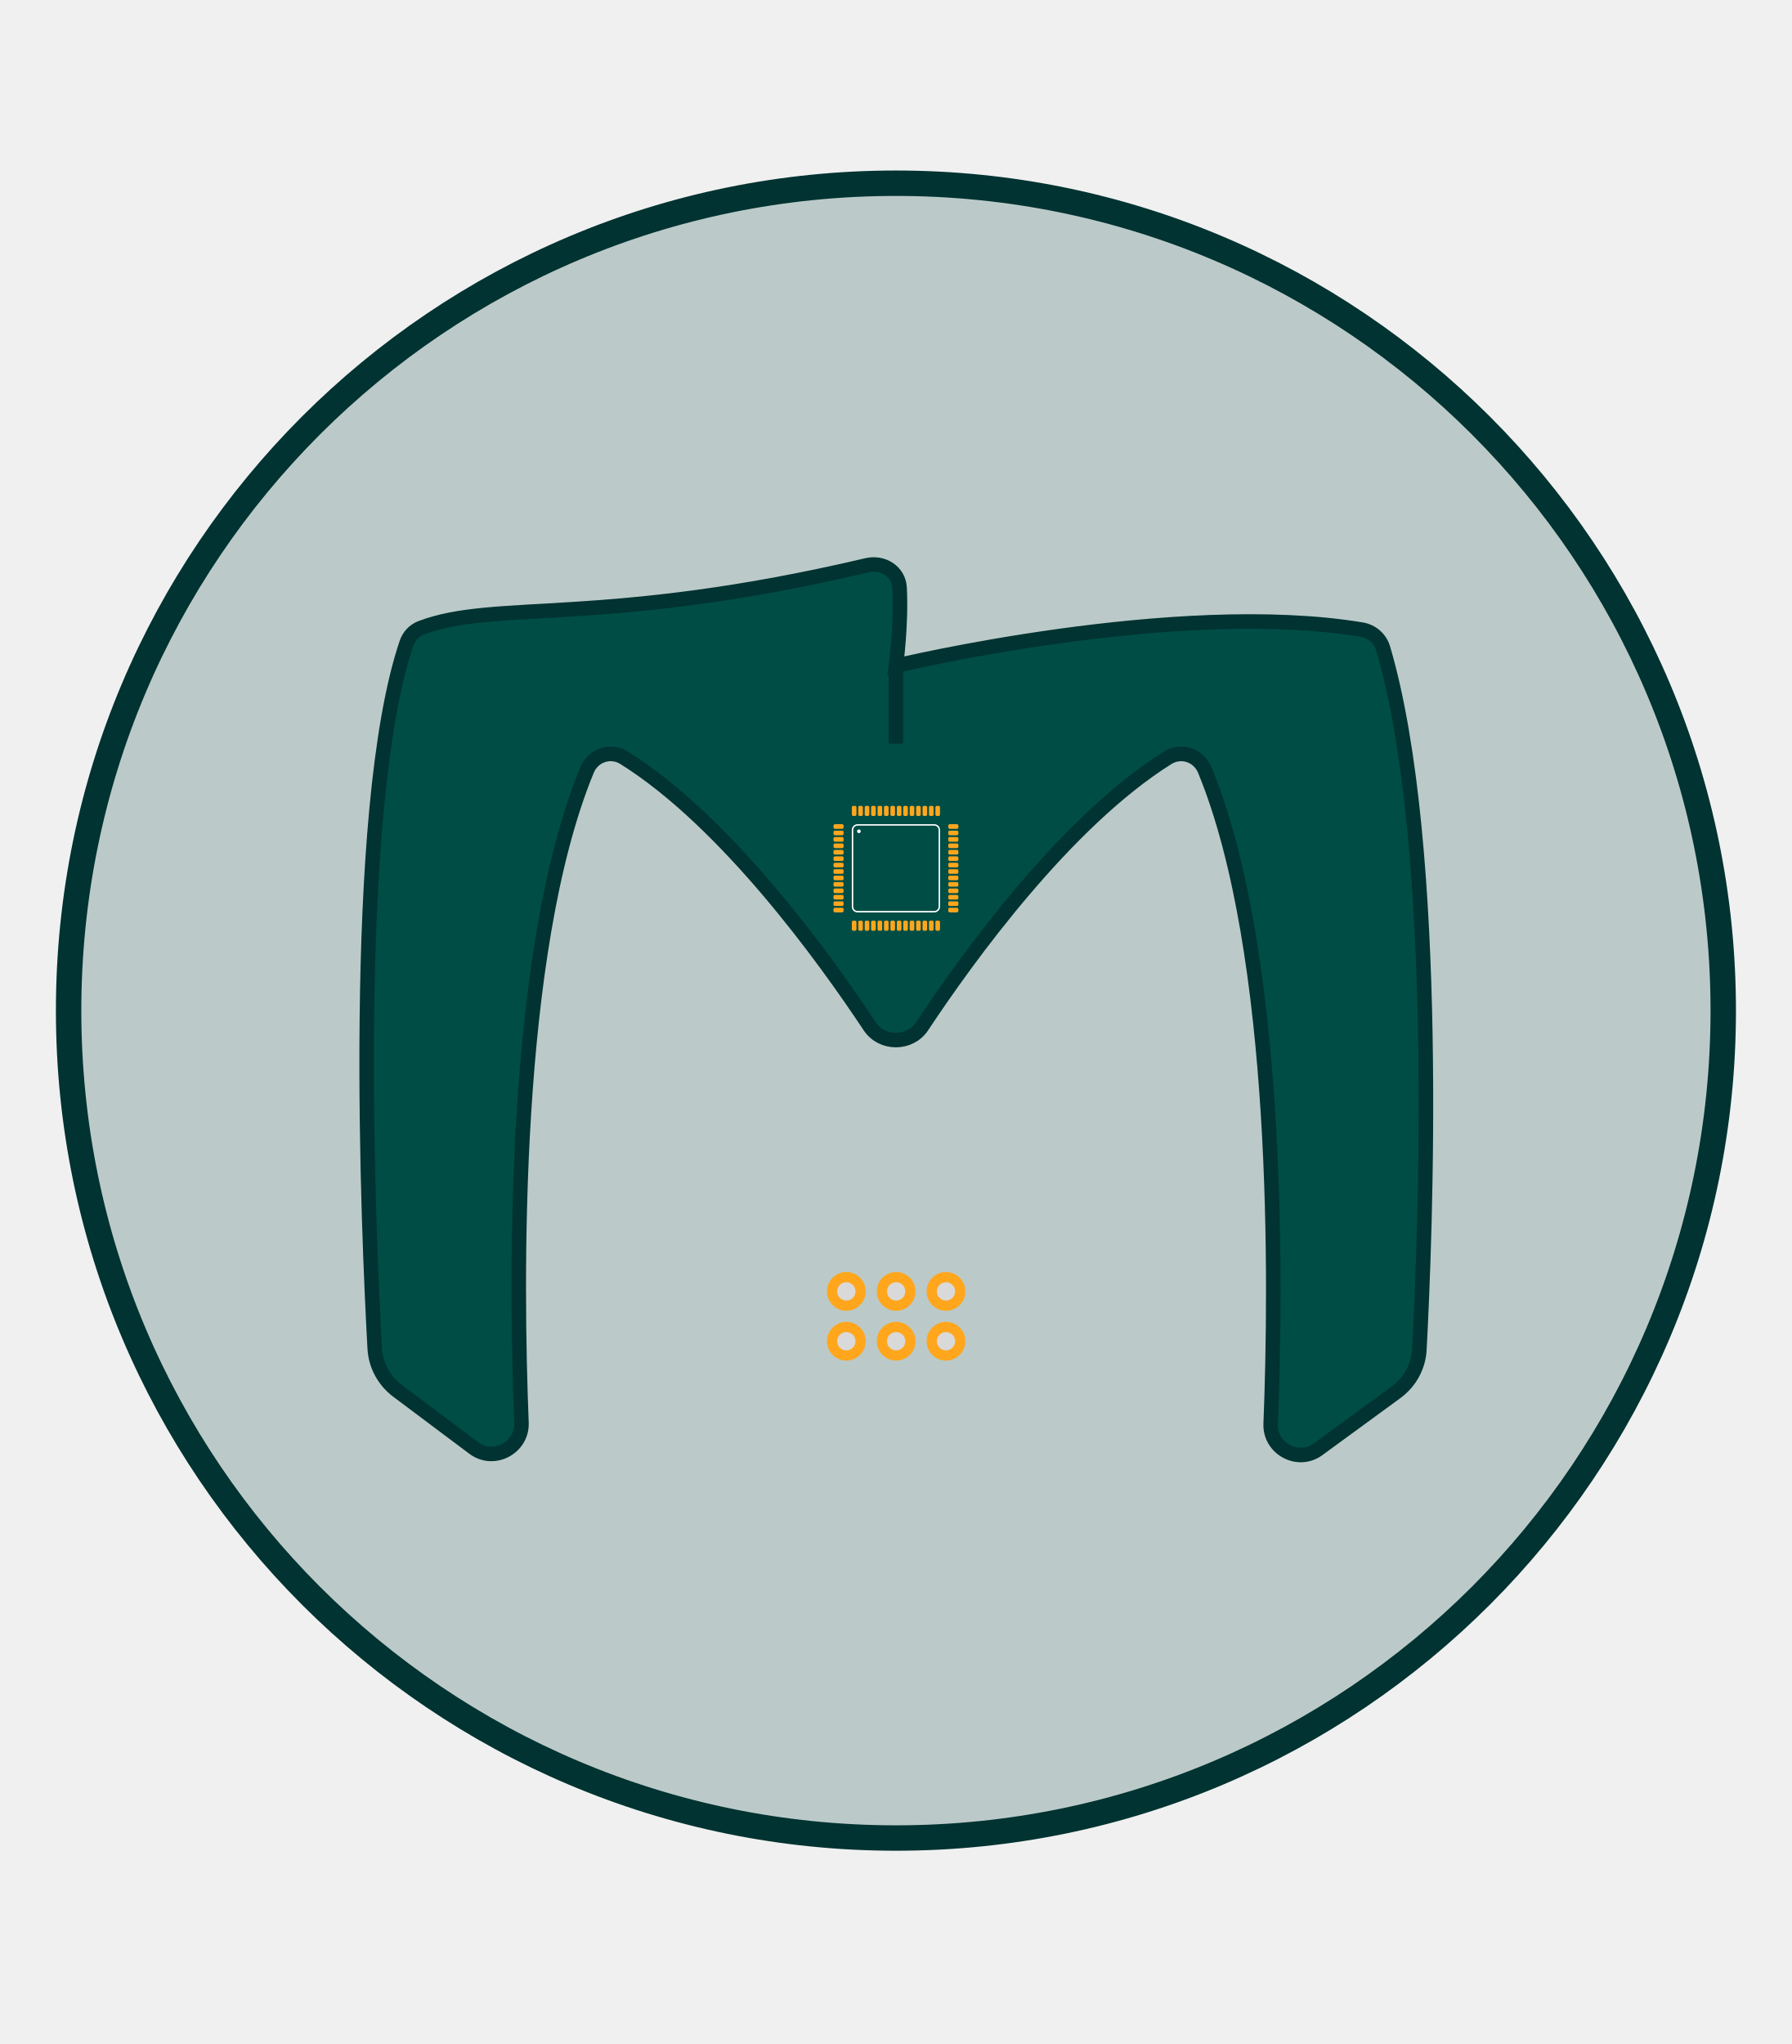
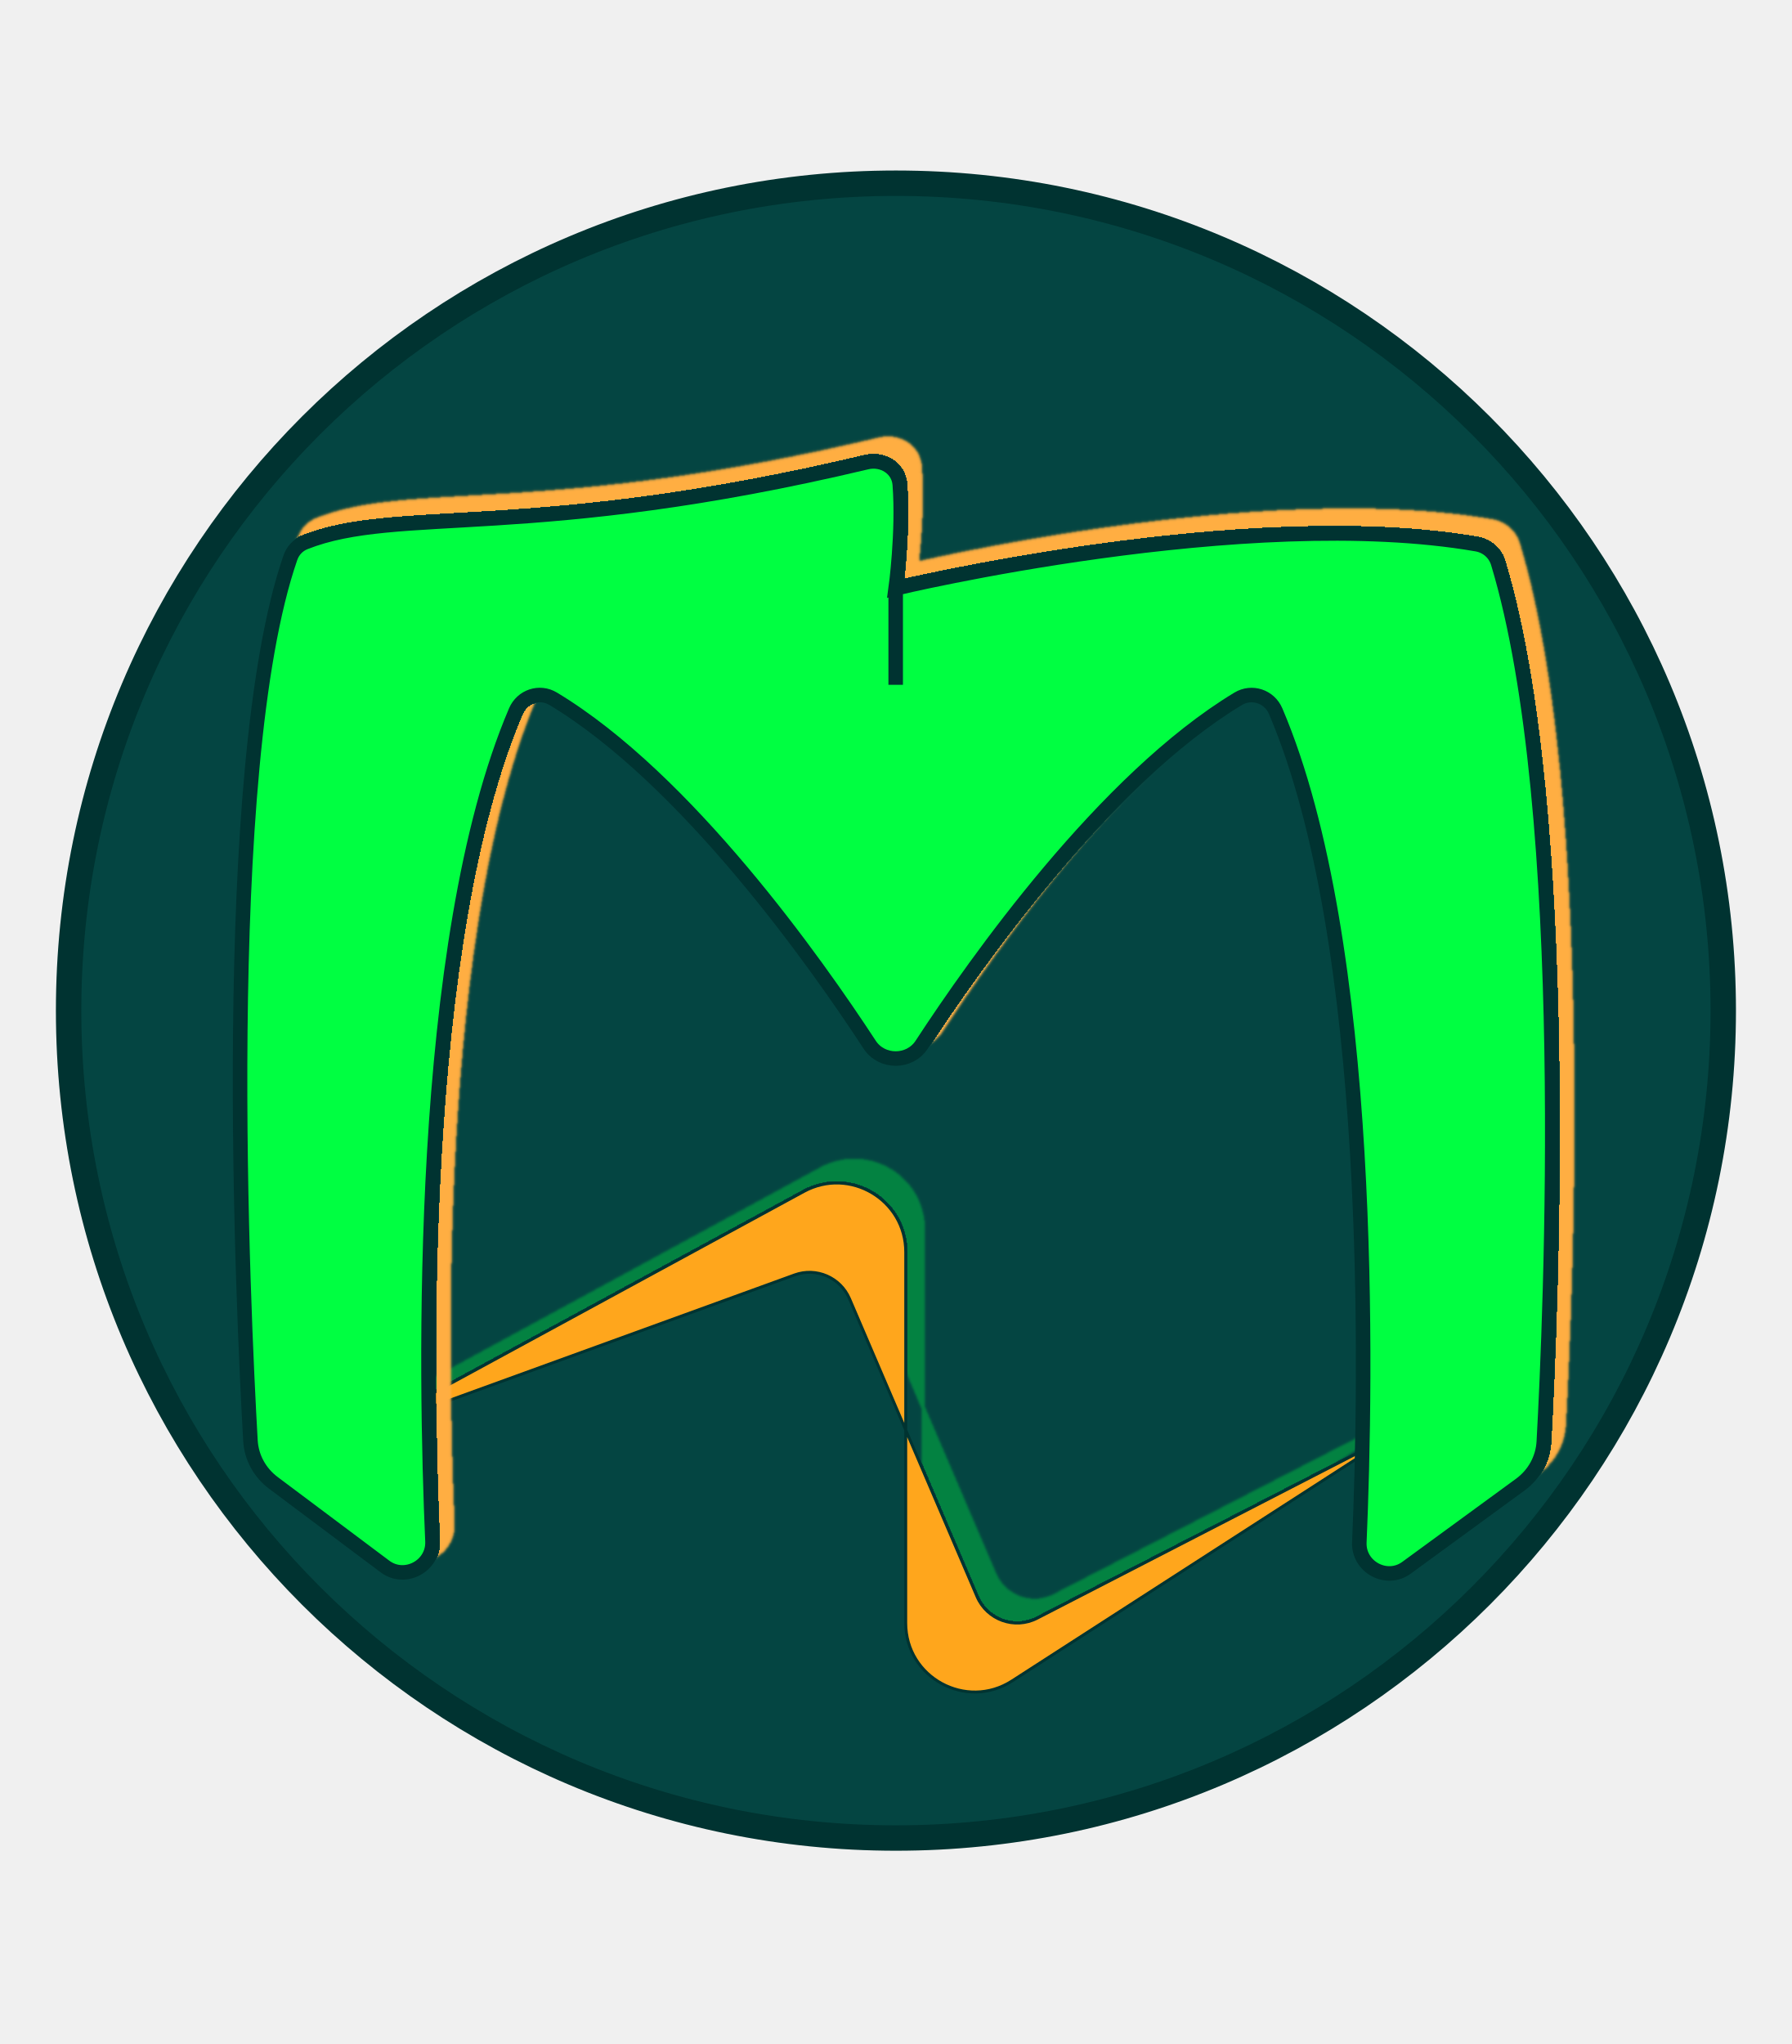
<svg xmlns="http://www.w3.org/2000/svg" width="2468" height="2815" viewBox="0 0 2468 2815" fill="none">
-   <circle cx="1234" cy="1391.83" r="1139.5" fill="#044542" fill-opacity="0.22" stroke="#003331" stroke-width="35" />
-   <path d="M579.936 864.713C682.294 825.87 832.536 863.562 1194.1 778.5C1215.97 773.354 1237.86 787.007 1239.03 809.446C1241.71 860.874 1233.97 916.929 1233.97 916.929C1233.97 916.929 1619.48 824.554 1875.55 867.096C1889.62 869.434 1901 879.409 1905.04 893.089C1985.56 1166.04 1962.84 1712.13 1954.97 1858.65C1953.7 1882.27 1941.78 1903.6 1922.68 1917.56L1815.35 1996C1787.86 2016.08 1748.83 1995.04 1750.17 1961.03C1757.65 1771.16 1763.21 1312.35 1659.38 1060.45C1650.96 1040.04 1626.86 1032.06 1608.15 1043.78C1467.52 1131.87 1332.41 1319.18 1270 1413.42C1253.25 1438.7 1214.66 1438.71 1197.91 1413.43C1135.4 1319.1 1000.07 1131.53 859.76 1043.73C841.059 1032.03 816.987 1040.02 808.576 1060.41C704.822 1311.96 710.549 1768.69 718.231 1959.45C719.611 1993.71 680.06 2014.81 652.619 1994.25L547.725 1915.66C529.056 1901.67 517.44 1880.49 516.145 1857.19C507.69 1705.21 481.174 1118.74 559.973 885.7C563.254 875.997 570.359 868.347 579.936 864.713Z" fill="#004D46" />
-   <path d="M1233.97 916.929C1233.97 916.929 1619.48 824.554 1875.55 867.096C1889.62 869.434 1901 879.409 1905.04 893.089C1985.56 1166.04 1962.84 1712.13 1954.97 1858.65C1953.7 1882.27 1941.78 1903.6 1922.68 1917.56L1815.35 1996C1787.86 2016.08 1748.83 1995.04 1750.17 1961.03C1757.65 1771.16 1763.21 1312.35 1659.38 1060.45C1650.96 1040.04 1626.86 1032.06 1608.15 1043.78C1467.52 1131.87 1332.41 1319.18 1270 1413.42C1253.25 1438.7 1214.66 1438.71 1197.91 1413.43C1135.4 1319.1 1000.07 1131.53 859.76 1043.73C841.059 1032.03 816.987 1040.02 808.576 1060.41C704.822 1311.96 710.549 1768.69 718.231 1959.45C719.611 1993.71 680.06 2014.81 652.619 1994.25L547.725 1915.66C529.056 1901.67 517.44 1880.49 516.145 1857.19C507.69 1705.21 481.174 1118.74 559.973 885.7C563.254 875.997 570.359 868.347 579.936 864.713C682.294 825.87 832.536 863.562 1194.1 778.5C1215.97 773.354 1237.86 787.007 1239.03 809.446C1241.71 860.874 1233.97 916.929 1233.97 916.929ZM1233.97 916.929V1024.17" stroke="#003331" stroke-width="20" />
-   <rect x="1293.77" y="1136.06" width="119.548" height="119.548" rx="7" transform="rotate(90 1293.77 1136.06)" stroke="white" stroke-width="2" />
-   <path d="M1204.18 1109.83C1205.28 1109.83 1206.18 1110.72 1206.18 1111.83L1206.18 1121.74C1206.18 1122.85 1205.28 1123.74 1204.18 1123.74L1201.85 1123.74C1200.75 1123.74 1199.85 1122.85 1199.85 1121.74L1199.85 1111.83C1199.85 1110.72 1200.75 1109.83 1201.85 1109.83L1204.18 1109.83Z" fill="#FFA61C" />
-   <path d="M1275 1109.83C1276.1 1109.83 1277 1110.72 1277 1111.83L1277 1121.74C1277 1122.85 1276.1 1123.74 1275 1123.74L1272.68 1123.74C1271.57 1123.74 1270.68 1122.85 1270.68 1121.74L1270.68 1111.83C1270.68 1110.72 1271.57 1109.83 1272.68 1109.83L1275 1109.83Z" fill="#FFA61C" />
-   <path d="M1195.32 1109.83C1196.43 1109.83 1197.32 1110.72 1197.32 1111.83L1197.32 1121.74C1197.32 1122.85 1196.43 1123.74 1195.32 1123.74L1193 1123.74C1191.9 1123.74 1191 1122.85 1191 1121.74L1191 1111.83C1191 1110.72 1191.9 1109.83 1193 1109.83L1195.32 1109.83Z" fill="#FFA61C" />
-   <path d="M1266.14 1109.83C1267.25 1109.83 1268.14 1110.72 1268.14 1111.83L1268.14 1121.74C1268.14 1122.85 1267.25 1123.74 1266.14 1123.74L1263.82 1123.74C1262.72 1123.74 1261.82 1122.85 1261.82 1121.74L1261.82 1111.83C1261.82 1110.72 1262.72 1109.83 1263.82 1109.83L1266.14 1109.83Z" fill="#FFA61C" />
-   <path d="M1186.47 1109.83C1187.57 1109.83 1188.47 1110.72 1188.47 1111.83L1188.47 1121.74C1188.47 1122.85 1187.57 1123.74 1186.47 1123.74L1184.15 1123.74C1183.04 1123.74 1182.15 1122.85 1182.15 1121.74L1182.15 1111.83C1182.15 1110.72 1183.04 1109.83 1184.15 1109.83L1186.47 1109.83Z" fill="#FFA61C" />
-   <path d="M1257.29 1109.83C1258.4 1109.83 1259.29 1110.72 1259.29 1111.83L1259.29 1121.74C1259.29 1122.85 1258.4 1123.74 1257.29 1123.74L1254.97 1123.74C1253.86 1123.74 1252.97 1122.85 1252.97 1121.74L1252.97 1111.83C1252.97 1110.72 1253.86 1109.83 1254.97 1109.83L1257.29 1109.83Z" fill="#FFA61C" />
-   <path d="M1177.62 1109.83C1178.72 1109.83 1179.62 1110.72 1179.62 1111.83L1179.62 1121.74C1179.62 1122.85 1178.72 1123.74 1177.62 1123.74L1175.29 1123.74C1174.19 1123.74 1173.29 1122.85 1173.29 1121.74L1173.29 1111.83C1173.29 1110.72 1174.19 1109.83 1175.29 1109.83L1177.62 1109.83Z" fill="#FFA61C" />
-   <path d="M1248.44 1109.83C1249.55 1109.83 1250.44 1110.72 1250.44 1111.83L1250.44 1121.74C1250.44 1122.85 1249.55 1123.74 1248.44 1123.74L1246.12 1123.74C1245.01 1123.74 1244.12 1122.85 1244.12 1121.74L1244.12 1111.83C1244.12 1110.72 1245.01 1109.83 1246.12 1109.83L1248.44 1109.83Z" fill="#FFA61C" />
-   <path d="M1239.59 1109.83C1240.69 1109.83 1241.59 1110.72 1241.59 1111.83L1241.59 1121.74C1241.59 1122.85 1240.69 1123.74 1239.59 1123.74L1237.26 1123.74C1236.16 1123.74 1235.26 1122.85 1235.26 1121.74L1235.26 1111.83C1235.26 1110.72 1236.16 1109.83 1237.26 1109.83L1239.59 1109.83Z" fill="#FFA61C" />
-   <path d="M1230.73 1109.83C1231.84 1109.83 1232.73 1110.72 1232.73 1111.83L1232.73 1121.74C1232.73 1122.85 1231.84 1123.74 1230.73 1123.74L1228.41 1123.74C1227.31 1123.74 1226.41 1122.85 1226.41 1121.74L1226.41 1111.83C1226.41 1110.72 1227.31 1109.83 1228.41 1109.83L1230.73 1109.83Z" fill="#FFA61C" />
-   <path d="M1221.88 1109.83C1222.99 1109.83 1223.88 1110.72 1223.88 1111.83L1223.88 1121.74C1223.88 1122.85 1222.99 1123.74 1221.88 1123.74L1219.56 1123.74C1218.45 1123.74 1217.56 1122.85 1217.56 1121.74L1217.56 1111.83C1217.56 1110.72 1218.45 1109.83 1219.56 1109.83L1221.88 1109.83Z" fill="#FFA61C" />
-   <path d="M1292.71 1109.83C1293.81 1109.83 1294.71 1110.72 1294.71 1111.83L1294.71 1121.74C1294.71 1122.85 1293.81 1123.74 1292.71 1123.74L1290.38 1123.74C1289.28 1123.74 1288.38 1122.85 1288.38 1121.74L1288.38 1111.83C1288.38 1110.72 1289.28 1109.83 1290.38 1109.83L1292.71 1109.83Z" fill="#FFA61C" />
-   <path d="M1213.03 1109.83C1214.13 1109.83 1215.03 1110.72 1215.03 1111.83L1215.03 1121.74C1215.03 1122.85 1214.13 1123.74 1213.03 1123.74L1210.7 1123.74C1209.6 1123.74 1208.7 1122.85 1208.7 1121.74L1208.7 1111.83C1208.7 1110.72 1209.6 1109.83 1210.7 1109.83L1213.03 1109.83Z" fill="#FFA61C" />
-   <path d="M1283.85 1109.83C1284.96 1109.83 1285.85 1110.72 1285.85 1111.83L1285.85 1121.74C1285.85 1122.85 1284.96 1123.74 1283.85 1123.74L1281.53 1123.74C1280.42 1123.74 1279.53 1122.85 1279.53 1121.74L1279.53 1111.83C1279.53 1110.72 1280.42 1109.83 1281.53 1109.83L1283.85 1109.83Z" fill="#FFA61C" />
-   <path d="M1204.18 1267.92C1205.28 1267.92 1206.18 1268.81 1206.18 1269.92L1206.18 1279.83C1206.18 1280.93 1205.28 1281.83 1204.18 1281.83L1201.85 1281.83C1200.75 1281.83 1199.85 1280.93 1199.85 1279.83L1199.85 1269.92C1199.85 1268.81 1200.75 1267.92 1201.85 1267.92L1204.18 1267.92Z" fill="#FFA61C" />
-   <path d="M1275 1267.92C1276.1 1267.92 1277 1268.81 1277 1269.92L1277 1279.83C1277 1280.93 1276.1 1281.83 1275 1281.83L1272.68 1281.83C1271.57 1281.83 1270.68 1280.93 1270.68 1279.83L1270.68 1269.92C1270.68 1268.81 1271.57 1267.92 1272.68 1267.92L1275 1267.92Z" fill="#FFA61C" />
-   <path d="M1195.32 1267.92C1196.43 1267.92 1197.32 1268.81 1197.32 1269.92L1197.32 1279.83C1197.32 1280.93 1196.43 1281.83 1195.32 1281.83L1193 1281.83C1191.9 1281.83 1191 1280.93 1191 1279.83L1191 1269.92C1191 1268.81 1191.9 1267.92 1193 1267.92L1195.32 1267.92Z" fill="#FFA61C" />
-   <path d="M1266.14 1267.92C1267.25 1267.92 1268.14 1268.81 1268.14 1269.92L1268.14 1279.83C1268.14 1280.93 1267.25 1281.83 1266.14 1281.83L1263.82 1281.83C1262.72 1281.83 1261.82 1280.93 1261.82 1279.83L1261.82 1269.92C1261.82 1268.81 1262.72 1267.92 1263.82 1267.92L1266.14 1267.92Z" fill="#FFA61C" />
-   <path d="M1186.47 1267.92C1187.57 1267.92 1188.47 1268.81 1188.47 1269.92L1188.47 1279.83C1188.47 1280.93 1187.57 1281.83 1186.47 1281.83L1184.15 1281.83C1183.04 1281.83 1182.15 1280.93 1182.15 1279.83L1182.15 1269.92C1182.15 1268.81 1183.04 1267.92 1184.15 1267.92L1186.47 1267.92Z" fill="#FFA61C" />
-   <path d="M1257.29 1267.92C1258.4 1267.92 1259.29 1268.81 1259.29 1269.92L1259.29 1279.83C1259.29 1280.93 1258.4 1281.83 1257.29 1281.83L1254.97 1281.83C1253.86 1281.83 1252.97 1280.93 1252.97 1279.83L1252.97 1269.92C1252.97 1268.81 1253.86 1267.92 1254.97 1267.92L1257.29 1267.92Z" fill="#FFA61C" />
-   <path d="M1177.62 1267.92C1178.72 1267.92 1179.62 1268.81 1179.62 1269.92L1179.62 1279.83C1179.62 1280.93 1178.72 1281.83 1177.62 1281.83L1175.29 1281.83C1174.19 1281.83 1173.29 1280.93 1173.29 1279.83L1173.29 1269.92C1173.29 1268.81 1174.19 1267.92 1175.29 1267.92L1177.62 1267.92Z" fill="#FFA61C" />
-   <path d="M1248.44 1267.92C1249.55 1267.92 1250.44 1268.81 1250.44 1269.92L1250.44 1279.83C1250.44 1280.93 1249.55 1281.83 1248.44 1281.83L1246.12 1281.83C1245.01 1281.83 1244.12 1280.93 1244.12 1279.83L1244.12 1269.92C1244.12 1268.81 1245.01 1267.92 1246.12 1267.92L1248.44 1267.92Z" fill="#FFA61C" />
-   <path d="M1239.59 1267.92C1240.69 1267.92 1241.59 1268.81 1241.59 1269.92L1241.59 1279.83C1241.59 1280.93 1240.69 1281.83 1239.59 1281.83L1237.26 1281.83C1236.16 1281.83 1235.26 1280.93 1235.26 1279.83L1235.26 1269.92C1235.26 1268.81 1236.16 1267.92 1237.26 1267.92L1239.59 1267.92Z" fill="#FFA61C" />
-   <path d="M1230.73 1267.92C1231.84 1267.92 1232.73 1268.81 1232.73 1269.92L1232.73 1279.83C1232.73 1280.93 1231.84 1281.83 1230.73 1281.83L1228.41 1281.83C1227.31 1281.83 1226.41 1280.93 1226.41 1279.83L1226.41 1269.92C1226.41 1268.81 1227.31 1267.92 1228.41 1267.92L1230.73 1267.92Z" fill="#FFA61C" />
-   <path d="M1221.88 1267.92C1222.99 1267.92 1223.88 1268.81 1223.88 1269.92L1223.88 1279.83C1223.88 1280.93 1222.99 1281.83 1221.88 1281.83L1219.56 1281.83C1218.45 1281.83 1217.56 1280.93 1217.56 1279.83L1217.56 1269.92C1217.56 1268.81 1218.45 1267.92 1219.56 1267.92L1221.88 1267.92Z" fill="#FFA61C" />
-   <path d="M1292.71 1267.92C1293.81 1267.92 1294.71 1268.81 1294.71 1269.92L1294.71 1279.83C1294.71 1280.93 1293.81 1281.83 1292.71 1281.83L1290.38 1281.83C1289.28 1281.83 1288.38 1280.93 1288.38 1279.83L1288.38 1269.92C1288.38 1268.81 1289.28 1267.92 1290.38 1267.92L1292.71 1267.92Z" fill="#FFA61C" />
-   <path d="M1213.03 1267.92C1214.13 1267.92 1215.03 1268.81 1215.03 1269.92L1215.03 1279.83C1215.03 1280.93 1214.13 1281.83 1213.03 1281.83L1210.7 1281.83C1209.6 1281.83 1208.7 1280.93 1208.7 1279.83L1208.7 1269.92C1208.7 1268.81 1209.6 1267.92 1210.7 1267.92L1213.03 1267.92Z" fill="#FFA61C" />
-   <path d="M1283.85 1267.92C1284.96 1267.92 1285.85 1268.81 1285.85 1269.92L1285.85 1279.83C1285.85 1280.93 1284.96 1281.83 1283.85 1281.83L1281.53 1281.83C1280.42 1281.83 1279.53 1280.93 1279.53 1279.83L1279.53 1269.92C1279.53 1268.81 1280.42 1267.92 1281.53 1267.92L1283.85 1267.92Z" fill="#FFA61C" />
-   <path d="M1306.09 1225.65C1306.09 1224.55 1306.99 1223.65 1308.09 1223.65H1318C1319.11 1223.65 1320 1224.55 1320 1225.65V1227.98C1320 1229.08 1319.11 1229.98 1318 1229.98H1308.09C1306.99 1229.98 1306.09 1229.08 1306.09 1227.98V1225.65Z" fill="#FFA61C" />
-   <path d="M1306.09 1154.83C1306.09 1153.72 1306.99 1152.83 1308.09 1152.83H1318C1319.11 1152.83 1320 1153.72 1320 1154.83V1157.15C1320 1158.26 1319.11 1159.15 1318 1159.15H1308.09C1306.99 1159.15 1306.09 1158.26 1306.09 1157.15V1154.83Z" fill="#FFA61C" />
-   <path d="M1306.09 1234.51C1306.09 1233.4 1306.99 1232.51 1308.09 1232.51H1318C1319.11 1232.51 1320 1233.4 1320 1234.51V1236.83C1320 1237.93 1319.11 1238.83 1318 1238.83H1308.09C1306.99 1238.83 1306.09 1237.93 1306.09 1236.83V1234.51Z" fill="#FFA61C" />
-   <path d="M1306.09 1163.68C1306.09 1162.58 1306.99 1161.68 1308.09 1161.68H1318C1319.11 1161.68 1320 1162.58 1320 1163.68V1166.01C1320 1167.11 1319.11 1168.01 1318 1168.01H1308.09C1306.99 1168.01 1306.09 1167.11 1306.09 1166.01V1163.68Z" fill="#FFA61C" />
-   <path d="M1306.09 1243.36C1306.09 1242.25 1306.99 1241.36 1308.09 1241.36H1318C1319.11 1241.36 1320 1242.25 1320 1243.36V1245.68C1320 1246.79 1319.11 1247.68 1318 1247.68H1308.09C1306.99 1247.68 1306.09 1246.79 1306.09 1245.68V1243.36Z" fill="#FFA61C" />
-   <path d="M1306.09 1172.53C1306.09 1171.43 1306.99 1170.53 1308.09 1170.53H1318C1319.11 1170.53 1320 1171.43 1320 1172.53V1174.86C1320 1175.96 1319.11 1176.86 1318 1176.86H1308.09C1306.99 1176.86 1306.09 1175.96 1306.09 1174.86V1172.53Z" fill="#FFA61C" />
-   <path d="M1306.09 1252.21C1306.09 1251.11 1306.99 1250.21 1308.09 1250.21H1318C1319.11 1250.21 1320 1251.11 1320 1252.21V1254.53C1320 1255.64 1319.11 1256.53 1318 1256.53H1308.09C1306.99 1256.53 1306.09 1255.64 1306.09 1254.53V1252.21Z" fill="#FFA61C" />
-   <path d="M1306.09 1181.39C1306.09 1180.28 1306.99 1179.39 1308.09 1179.39H1318C1319.11 1179.39 1320 1180.28 1320 1181.39V1183.71C1320 1184.82 1319.11 1185.71 1318 1185.71H1308.09C1306.99 1185.71 1306.09 1184.82 1306.09 1183.71V1181.39Z" fill="#FFA61C" />
-   <path d="M1306.09 1190.24C1306.09 1189.14 1306.99 1188.24 1308.09 1188.24H1318C1319.11 1188.24 1320 1189.14 1320 1190.24V1192.56C1320 1193.67 1319.11 1194.56 1318 1194.56H1308.09C1306.99 1194.56 1306.09 1193.67 1306.09 1192.56V1190.24Z" fill="#FFA61C" />
-   <path d="M1306.09 1199.09C1306.09 1197.99 1306.99 1197.09 1308.09 1197.09H1318C1319.11 1197.09 1320 1197.99 1320 1199.09V1201.42C1320 1202.52 1319.11 1203.42 1318 1203.42H1308.09C1306.99 1203.42 1306.09 1202.52 1306.09 1201.42V1199.09Z" fill="#FFA61C" />
-   <path d="M1306.09 1207.95C1306.09 1206.84 1306.99 1205.95 1308.09 1205.95H1318C1319.11 1205.95 1320 1206.84 1320 1207.95V1210.27C1320 1211.37 1319.11 1212.27 1318 1212.27H1308.09C1306.99 1212.27 1306.09 1211.37 1306.09 1210.27V1207.95Z" fill="#FFA61C" />
-   <path d="M1306.09 1137.12C1306.09 1136.02 1306.99 1135.12 1308.09 1135.12H1318C1319.11 1135.12 1320 1136.02 1320 1137.12V1139.45C1320 1140.55 1319.11 1141.45 1318 1141.45H1308.09C1306.99 1141.45 1306.09 1140.55 1306.09 1139.45V1137.12Z" fill="#FFA61C" />
-   <path d="M1306.09 1216.8C1306.09 1215.69 1306.99 1214.8 1308.09 1214.8H1318C1319.11 1214.8 1320 1215.69 1320 1216.8V1219.12C1320 1220.23 1319.11 1221.12 1318 1221.12H1308.09C1306.99 1221.12 1306.09 1220.23 1306.09 1219.12V1216.8Z" fill="#FFA61C" />
-   <path d="M1306.09 1145.98C1306.09 1144.87 1306.99 1143.98 1308.09 1143.98H1318C1319.11 1143.98 1320 1144.87 1320 1145.98V1148.3C1320 1149.4 1319.11 1150.3 1318 1150.3H1308.09C1306.99 1150.3 1306.09 1149.4 1306.09 1148.3V1145.98Z" fill="#FFA61C" />
-   <path d="M1148 1225.65C1148 1224.55 1148.9 1223.65 1150 1223.65H1159.91C1161.02 1223.65 1161.91 1224.55 1161.91 1225.65V1227.98C1161.91 1229.08 1161.02 1229.98 1159.91 1229.98H1150C1148.9 1229.98 1148 1229.08 1148 1227.98V1225.65Z" fill="#FFA61C" />
-   <path d="M1148 1154.83C1148 1153.72 1148.9 1152.83 1150 1152.83H1159.91C1161.02 1152.83 1161.91 1153.72 1161.91 1154.83V1157.15C1161.91 1158.26 1161.02 1159.15 1159.91 1159.15H1150C1148.9 1159.15 1148 1158.26 1148 1157.15V1154.83Z" fill="#FFA61C" />
-   <path d="M1148 1234.51C1148 1233.4 1148.9 1232.51 1150 1232.51H1159.91C1161.02 1232.51 1161.91 1233.4 1161.91 1234.51V1236.83C1161.91 1237.93 1161.02 1238.83 1159.91 1238.83H1150C1148.9 1238.83 1148 1237.93 1148 1236.83V1234.51Z" fill="#FFA61C" />
-   <path d="M1148 1163.68C1148 1162.58 1148.9 1161.68 1150 1161.68H1159.91C1161.02 1161.68 1161.91 1162.58 1161.91 1163.68V1166.01C1161.91 1167.11 1161.02 1168.01 1159.91 1168.01H1150C1148.9 1168.01 1148 1167.11 1148 1166.01V1163.68Z" fill="#FFA61C" />
-   <path d="M1148 1243.36C1148 1242.25 1148.9 1241.36 1150 1241.36H1159.91C1161.02 1241.36 1161.91 1242.25 1161.91 1243.36V1245.68C1161.91 1246.79 1161.02 1247.68 1159.91 1247.68H1150C1148.9 1247.68 1148 1246.79 1148 1245.68V1243.36Z" fill="#FFA61C" />
-   <path d="M1148 1172.53C1148 1171.43 1148.9 1170.53 1150 1170.53H1159.91C1161.02 1170.53 1161.91 1171.43 1161.91 1172.53V1174.86C1161.91 1175.96 1161.02 1176.86 1159.91 1176.86H1150C1148.9 1176.86 1148 1175.96 1148 1174.86V1172.53Z" fill="#FFA61C" />
-   <path d="M1148 1252.21C1148 1251.11 1148.9 1250.21 1150 1250.21H1159.91C1161.02 1250.21 1161.91 1251.11 1161.91 1252.21V1254.53C1161.91 1255.64 1161.02 1256.53 1159.91 1256.53H1150C1148.9 1256.53 1148 1255.64 1148 1254.53V1252.21Z" fill="#FFA61C" />
-   <path d="M1148 1181.39C1148 1180.28 1148.9 1179.39 1150 1179.39H1159.91C1161.02 1179.39 1161.91 1180.28 1161.91 1181.39V1183.71C1161.91 1184.82 1161.02 1185.71 1159.91 1185.71H1150C1148.9 1185.71 1148 1184.82 1148 1183.71V1181.39Z" fill="#FFA61C" />
-   <path d="M1148 1190.24C1148 1189.14 1148.9 1188.24 1150 1188.24H1159.91C1161.02 1188.24 1161.91 1189.14 1161.91 1190.24V1192.56C1161.91 1193.67 1161.02 1194.56 1159.91 1194.56H1150C1148.9 1194.56 1148 1193.67 1148 1192.56V1190.24Z" fill="#FFA61C" />
-   <path d="M1148 1199.09C1148 1197.99 1148.9 1197.09 1150 1197.09H1159.91C1161.02 1197.09 1161.91 1197.99 1161.91 1199.09V1201.42C1161.91 1202.52 1161.02 1203.42 1159.91 1203.42H1150C1148.9 1203.42 1148 1202.52 1148 1201.42V1199.09Z" fill="#FFA61C" />
-   <path d="M1148 1207.95C1148 1206.84 1148.9 1205.95 1150 1205.95H1159.91C1161.02 1205.95 1161.91 1206.84 1161.91 1207.95V1210.27C1161.91 1211.37 1161.02 1212.27 1159.91 1212.27H1150C1148.9 1212.27 1148 1211.37 1148 1210.27V1207.95Z" fill="#FFA61C" />
-   <path d="M1148 1137.12C1148 1136.02 1148.9 1135.12 1150 1135.12H1159.91C1161.02 1135.12 1161.91 1136.02 1161.91 1137.12V1139.45C1161.91 1140.55 1161.02 1141.45 1159.91 1141.45H1150C1148.9 1141.45 1148 1140.55 1148 1139.45V1137.12Z" fill="#FFA61C" />
-   <path d="M1148 1216.8C1148 1215.69 1148.9 1214.8 1150 1214.8H1159.91C1161.02 1214.8 1161.91 1215.69 1161.91 1216.8V1219.12C1161.91 1220.23 1161.02 1221.12 1159.91 1221.12H1150C1148.9 1221.12 1148 1220.23 1148 1219.12V1216.8Z" fill="#FFA61C" />
-   <path d="M1148 1145.98C1148 1144.87 1148.9 1143.98 1150 1143.98H1159.91C1161.02 1143.98 1161.91 1144.87 1161.91 1145.98V1148.3C1161.91 1149.4 1161.02 1150.3 1159.91 1150.3H1150C1148.9 1150.3 1148 1149.4 1148 1148.3V1145.98Z" fill="#FFA61C" />
-   <path d="M1183.02 1147.38C1181.62 1147.38 1180.49 1146.25 1180.49 1144.85C1180.49 1143.45 1181.62 1142.32 1183.02 1142.32C1184.42 1142.32 1185.55 1143.45 1185.55 1144.85C1185.55 1146.25 1184.42 1147.38 1183.02 1147.38Z" fill="white" />
-   <circle cx="26.688" cy="26.688" r="26.688" transform="matrix(-1 0 0 1 1192.38 1820.45)" fill="#FFA61C" />
-   <circle cx="12.626" cy="12.626" r="12.626" transform="matrix(-1 0 0 1 1178.32 1834.52)" fill="#D9D9D9" />
-   <circle cx="26.688" cy="26.688" r="26.688" transform="matrix(-1 0 0 1 1261 1820.45)" fill="#FFA61C" />
-   <circle cx="12.626" cy="12.626" r="12.626" transform="matrix(-1 0 0 1 1246.94 1834.52)" fill="#D9D9D9" />
-   <circle cx="26.688" cy="26.688" r="26.688" transform="matrix(-1 0 0 1 1329.62 1820.45)" fill="#FFA61C" />
-   <circle cx="12.626" cy="12.626" r="12.626" transform="matrix(-1 0 0 1 1315.57 1834.52)" fill="#D9D9D9" />
-   <circle cx="26.688" cy="26.688" r="26.688" transform="matrix(-1 0 0 1 1192.38 1751.83)" fill="#FFA61C" />
-   <circle cx="12.626" cy="12.626" r="12.626" transform="matrix(-1 0 0 1 1178.32 1765.89)" fill="#D9D9D9" />
-   <circle cx="26.688" cy="26.688" r="26.688" transform="matrix(-1 0 0 1 1261 1751.83)" fill="#FFA61C" />
-   <circle cx="12.626" cy="12.626" r="12.626" transform="matrix(-1 0 0 1 1246.94 1765.89)" fill="#D9D9D9" />
-   <circle cx="26.688" cy="26.688" r="26.688" transform="matrix(-1 0 0 1 1329.62 1751.83)" fill="#FFA61C" />
-   <circle cx="12.626" cy="12.626" r="12.626" transform="matrix(-1 0 0 1 1315.57 1765.89)" fill="#D9D9D9" />
+   <circle cx="1234" cy="1391.83" r="1139.5" fill="#044542" stroke="#003331" stroke-width="35" />
+   <g filter="url(#filter0_d_2025_41)">
+     <path d="M495.398 1973.44L1107.13 1640.88C1170.43 1606.47 1247.5 1652.3 1247.5 1724.35V1969.44L1345.77 2198.9C1359.48 2230.9 1397.46 2244.56 1428.41 2228.62L1923.69 1973.44L1393.98 2314.97C1330.77 2355.73 1247.5 2310.35 1247.5 2235.13V1969.44L1170.06 1788.61C1157.53 1759.35 1124.33 1744.97 1094.42 1755.84L495.398 1973.44Z" fill="#FFA61C" />
+     <path d="M495.398 1973.44L1107.13 1640.88C1170.43 1606.47 1247.5 1652.3 1247.5 1724.35V2235.13C1247.5 2310.35 1330.77 2355.73 1393.98 2314.97L1923.69 1973.44L1428.41 2228.62C1397.46 2244.56 1359.48 2230.9 1345.77 2198.9L1170.06 1788.61C1157.53 1759.35 1124.33 1744.97 1094.42 1755.84L495.398 1973.44Z" stroke="#003331" stroke-width="4" />
+   </g>
+   <g filter="url(#filter1_d_2025_41)">
+     <path d="M419.926 746.982C547.689 696.253 734.769 745.845 1193.73 636.571C1215.59 631.367 1237.64 644.964 1239.31 667.371C1244.26 733.526 1233.66 810.29 1233.66 810.29C1233.66 810.29 1716.75 694.535 2033.9 749.488C2047.96 751.923 2059.24 761.778 2063.37 775.431C2166.68 1117.28 2135.64 1817.06 2126.34 1985.49C2125.04 2009.12 2113.11 2030.62 2094.01 2044.58L1937.24 2159.14C1909.76 2179.22 1870.8 2158.05 1872.27 2124.04C1881.93 1900.99 1893.35 1298.74 1757 979.409C1748.33 959.103 1724.25 951.008 1705.34 962.415C1521.23 1073.5 1343.29 1325.72 1269.43 1438.8C1252.85 1464.19 1214.46 1464.19 1197.87 1438.81C1123.88 1325.63 945.621 1073.03 761.949 962.359C743.055 950.973 719.005 959.073 710.339 979.359C574.004 1298.48 585.744 1898.5 595.666 2122.6C597.183 2156.86 557.701 2177.96 530.259 2157.4L376.544 2042.22C357.876 2028.23 346.272 2007.24 344.946 1983.95C335.054 1810.2 299.218 1058.88 399.977 767.988C403.33 758.31 410.406 750.762 419.926 746.982Z" fill="#00FF41" />
+     <path d="M1233.66 810.29C1233.66 810.29 1716.75 694.535 2033.9 749.488C2047.96 751.923 2059.24 761.778 2063.37 775.431C2166.68 1117.28 2135.64 1817.06 2126.34 1985.49C2125.04 2009.12 2113.11 2030.62 2094.01 2044.58L1937.24 2159.14C1909.76 2179.22 1870.8 2158.05 1872.27 2124.04C1881.93 1900.99 1893.35 1298.74 1757 979.409C1748.33 959.103 1724.25 951.008 1705.34 962.415C1521.23 1073.5 1343.29 1325.72 1269.43 1438.8C1252.85 1464.19 1214.46 1464.19 1197.87 1438.81C1123.88 1325.63 945.621 1073.03 761.949 962.359C743.055 950.973 719.005 959.073 710.339 979.359C574.004 1298.48 585.744 1898.5 595.666 2122.6C597.183 2156.86 557.701 2177.96 530.259 2157.4L376.544 2042.22C357.876 2028.23 346.272 2007.24 344.946 1983.95C335.054 1810.2 299.218 1058.88 399.977 767.988C403.33 758.31 410.406 750.762 419.926 746.982C547.689 696.253 734.769 745.845 1193.73 636.571C1215.59 631.367 1237.64 644.964 1239.31 667.371C1244.26 733.526 1233.66 810.29 1233.66 810.29ZM1233.66 810.29V943.141" stroke="#003331" stroke-width="20" />
+   </g>
+   <defs>
+     <filter id="filter0_d_2025_41" x="494.441" y="1592.21" width="1458.34" height="740.074" filterUnits="userSpaceOnUse" color-interpolation-filters="sRGB">
+       <feFlood flood-opacity="0" result="BackgroundImageFix" />
+       <feColorMatrix in="SourceAlpha" type="matrix" values="0 0 0 0 0 0 0 0 0 0 0 0 0 0 0 0 0 0 127 0" result="hardAlpha" />
+       <feOffset dx="24" dy="-31" />
+       <feGaussianBlur stdDeviation="2" />
+       <feComposite in2="hardAlpha" operator="out" />
+       <feColorMatrix type="matrix" values="0 0 0 0 0 0 0 0 0 1 0 0 0 0 0.255 0 0 0 0.33 0" />
+       <feBlend mode="normal" in2="BackgroundImageFix" result="effect1_dropShadow_2025_41" />
+       <feBlend mode="normal" in="SourceGraphic" in2="effect1_dropShadow_2025_41" result="shape" />
+     </filter>
+     <filter id="filter1_d_2025_41" x="320.641" y="597.485" width="1851.36" height="1579.49" filterUnits="userSpaceOnUse" color-interpolation-filters="sRGB">
+       <feFlood flood-opacity="0" result="BackgroundImageFix" />
+       <feColorMatrix in="SourceAlpha" type="matrix" values="0 0 0 0 0 0 0 0 0 0 0 0 0 0 0 0 0 0 127 0" result="hardAlpha" />
+       <feOffset dx="20" dy="-24" />
+       <feGaussianBlur stdDeviation="2" />
+       <feComposite in2="hardAlpha" operator="out" />
+       <feColorMatrix type="matrix" values="0 0 0 0 1 0 0 0 0 0.682 0 0 0 0 0.259 0 0 0 1 0" />
+       <feBlend mode="normal" in2="BackgroundImageFix" result="effect1_dropShadow_2025_41" />
+       <feBlend mode="normal" in="SourceGraphic" in2="effect1_dropShadow_2025_41" result="shape" />
+     </filter>
+   </defs>
</svg>
